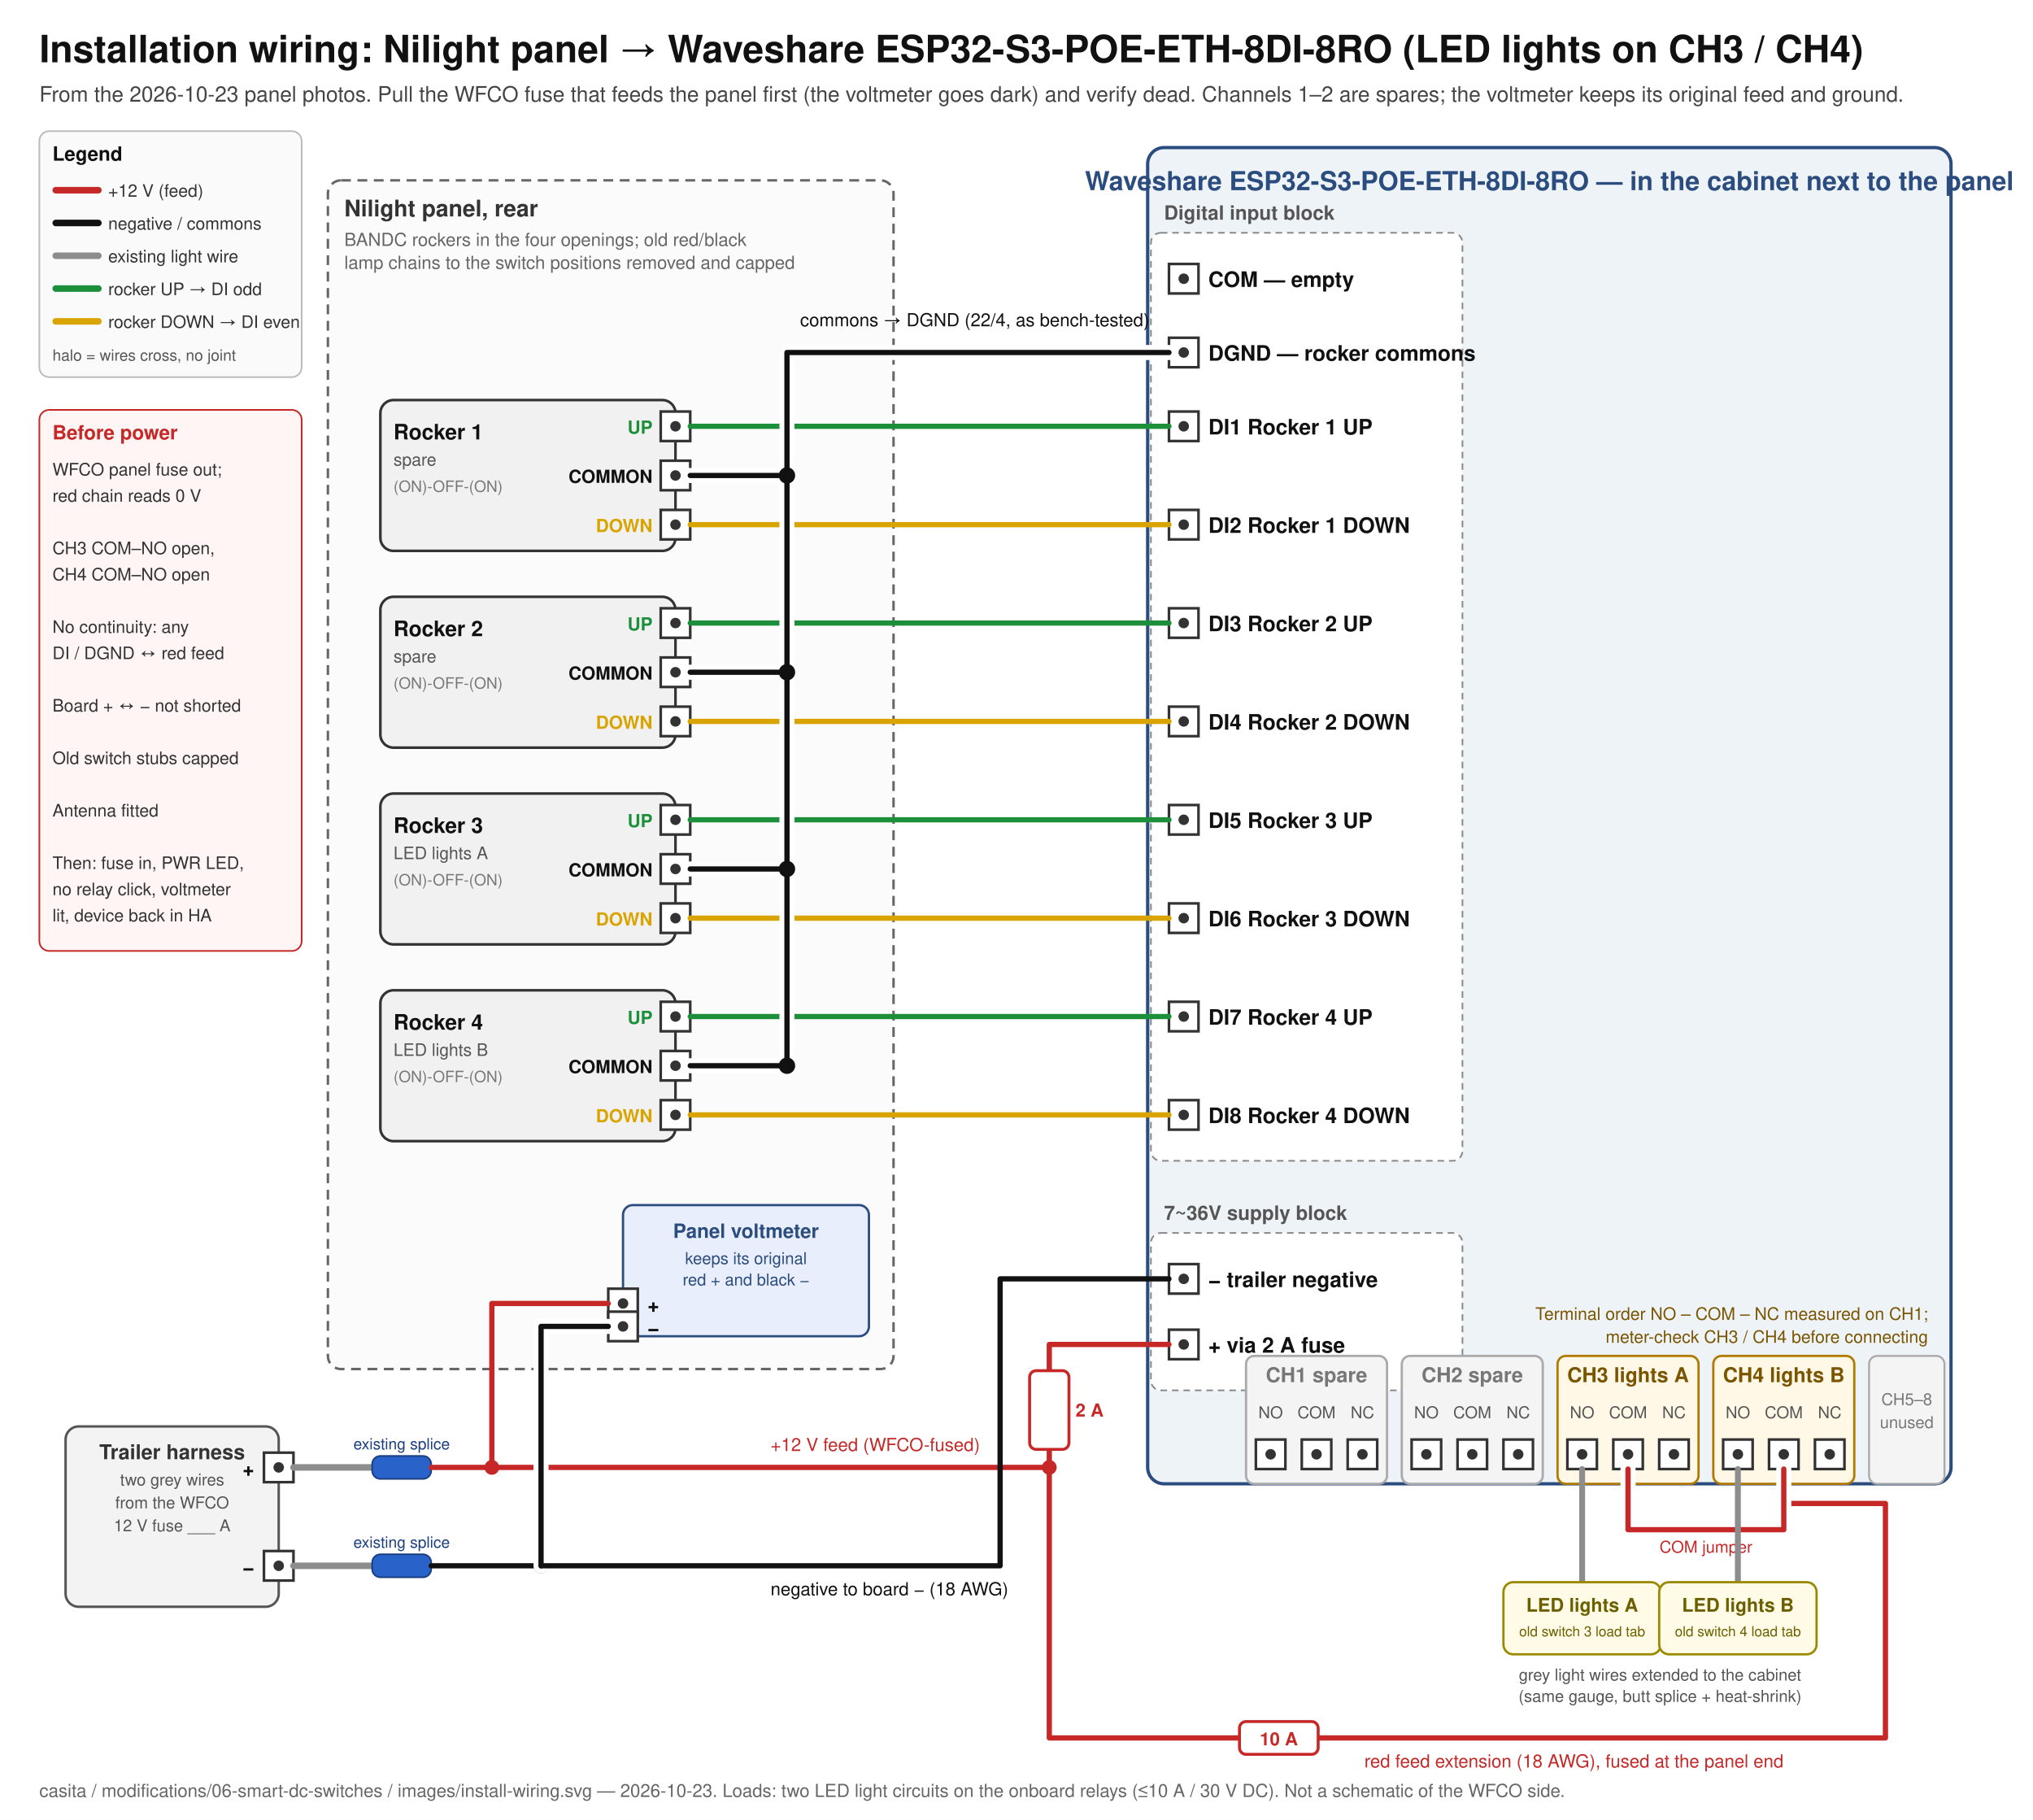
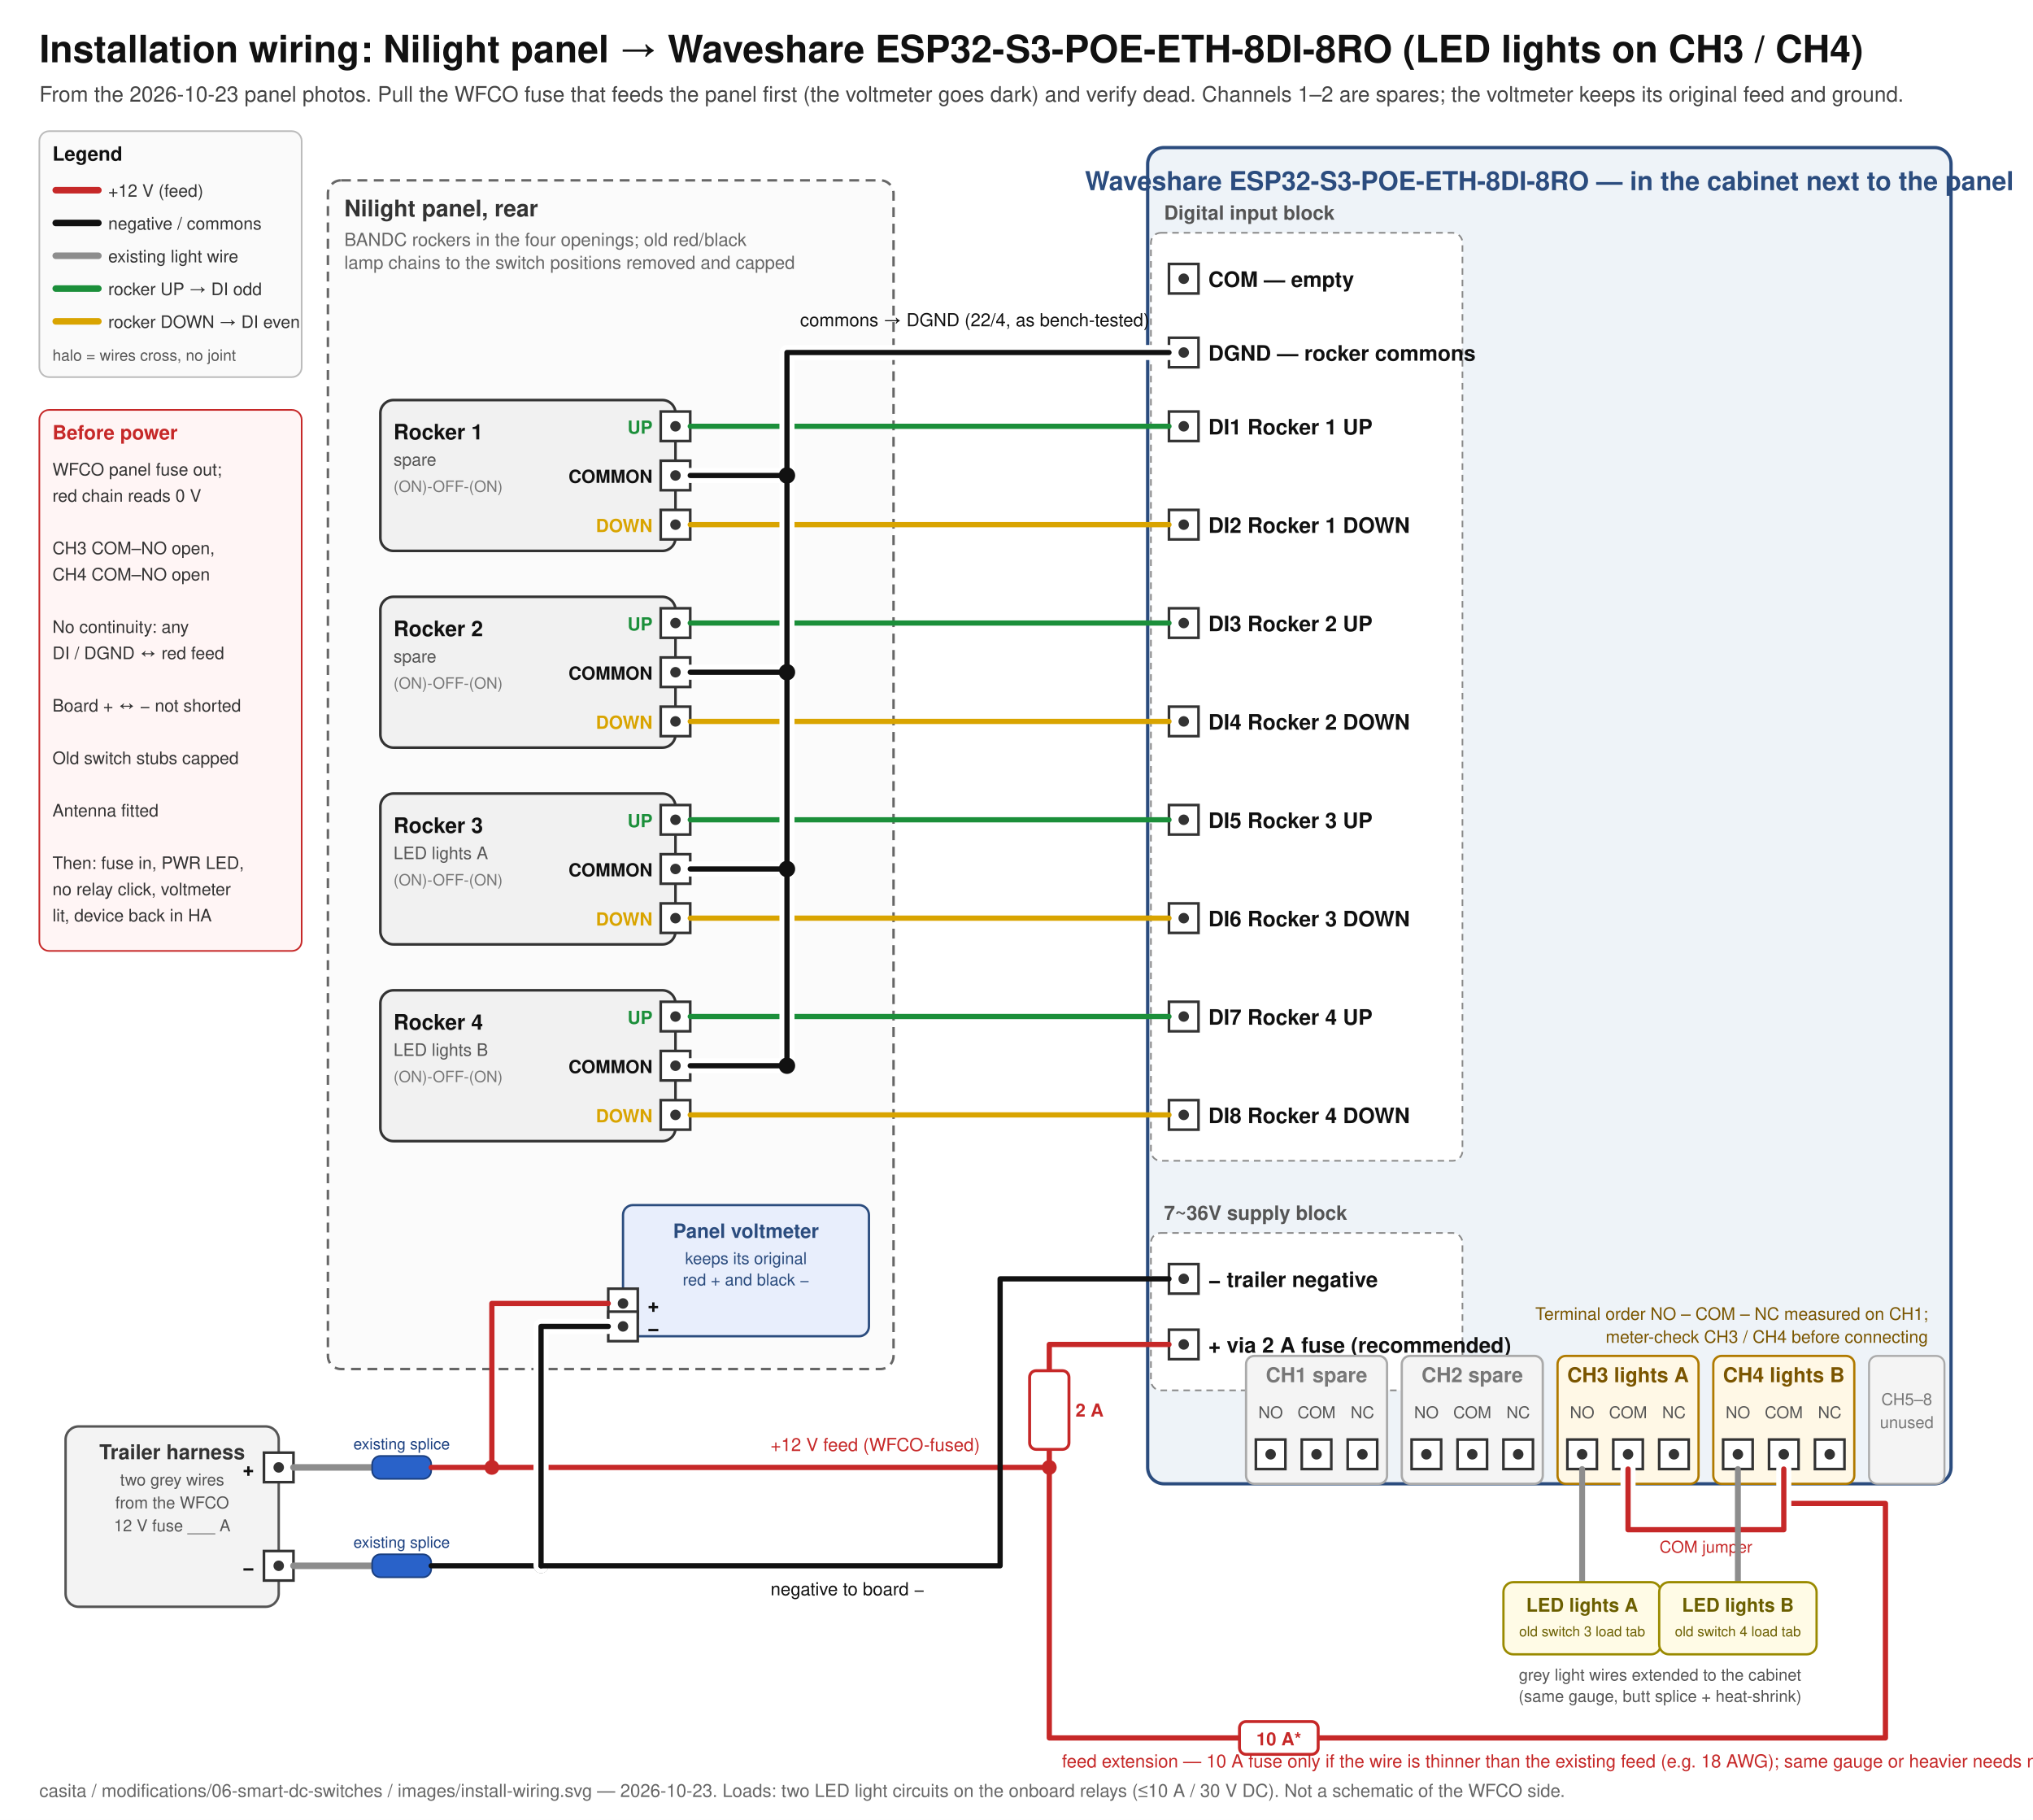
<svg xmlns="http://www.w3.org/2000/svg" width="1240" height="1110" viewBox="0 0 1240 1110" font-family="Helvetica, Arial, sans-serif">
  <rect width="1240" height="1110" fill="#fff" />
  <text x="24" y="38" font-size="23" font-weight="bold" fill="#111">Installation wiring: Nilight panel → Waveshare ESP32-S3-POE-ETH-8DI-8RO (LED lights on CH3 / CH4)</text>
  <text x="24" y="62" font-size="13" fill="#444">From the 2026-10-23 panel photos. Pull the WFCO fuse that feeds the panel first (the voltmeter goes dark) and verify dead. Channels 1–2 are spares; the voltmeter keeps its original feed and ground.</text>
  <rect x="700" y="90" width="490" height="815" rx="10" fill="#eef3f8" stroke="#2b4c7e" stroke-width="2" />
  <text x="945.0" y="116" font-size="16" font-weight="bold" text-anchor="middle" fill="#2b4c7e">Waveshare ESP32-S3-POE-ETH-8DI-8RO — in the cabinet next to the panel</text>
  <rect x="702" y="142" width="190" height="566" rx="6" fill="#fff" stroke="#888" stroke-dasharray="4 3" />
  <text x="710" y="134" font-size="12" font-weight="bold" fill="#555">Digital input block</text>
  <rect x="713" y="161" width="18" height="18" fill="#fff" stroke="#333" stroke-width="1.6" />
  <circle cx="722" cy="170" r="3.2" fill="#333" />
  <text x="737" y="175" font-size="13" font-weight="bold" fill="#111">COM  — empty</text>
  <rect x="713" y="206" width="18" height="18" fill="#fff" stroke="#333" stroke-width="1.6" />
  <circle cx="722" cy="215" r="3.2" fill="#333" />
  <text x="737" y="220" font-size="13" font-weight="bold" fill="#111">DGND — rocker commons</text>
  <rect x="713" y="251" width="18" height="18" fill="#fff" stroke="#333" stroke-width="1.6" />
  <circle cx="722" cy="260" r="3.2" fill="#333" />
  <text x="737" y="265" font-size="13" font-weight="bold" fill="#111">DI1  Rocker 1 UP</text>
  <rect x="713" y="311" width="18" height="18" fill="#fff" stroke="#333" stroke-width="1.6" />
  <circle cx="722" cy="320" r="3.2" fill="#333" />
  <text x="737" y="325" font-size="13" font-weight="bold" fill="#111">DI2  Rocker 1 DOWN</text>
  <rect x="713" y="371" width="18" height="18" fill="#fff" stroke="#333" stroke-width="1.6" />
  <circle cx="722" cy="380" r="3.2" fill="#333" />
  <text x="737" y="385" font-size="13" font-weight="bold" fill="#111">DI3  Rocker 2 UP</text>
  <rect x="713" y="431" width="18" height="18" fill="#fff" stroke="#333" stroke-width="1.6" />
  <circle cx="722" cy="440" r="3.2" fill="#333" />
  <text x="737" y="445" font-size="13" font-weight="bold" fill="#111">DI4  Rocker 2 DOWN</text>
  <rect x="713" y="491" width="18" height="18" fill="#fff" stroke="#333" stroke-width="1.6" />
  <circle cx="722" cy="500" r="3.2" fill="#333" />
  <text x="737" y="505" font-size="13" font-weight="bold" fill="#111">DI5  Rocker 3 UP</text>
  <rect x="713" y="551" width="18" height="18" fill="#fff" stroke="#333" stroke-width="1.6" />
  <circle cx="722" cy="560" r="3.2" fill="#333" />
  <text x="737" y="565" font-size="13" font-weight="bold" fill="#111">DI6  Rocker 3 DOWN</text>
  <rect x="713" y="611" width="18" height="18" fill="#fff" stroke="#333" stroke-width="1.6" />
  <circle cx="722" cy="620" r="3.2" fill="#333" />
  <text x="737" y="625" font-size="13" font-weight="bold" fill="#111">DI7  Rocker 4 UP</text>
  <rect x="713" y="671" width="18" height="18" fill="#fff" stroke="#333" stroke-width="1.6" />
  <circle cx="722" cy="680" r="3.2" fill="#333" />
  <text x="737" y="685" font-size="13" font-weight="bold" fill="#111">DI8  Rocker 4 DOWN</text>
  <rect x="702" y="752" width="190" height="96" rx="6" fill="#fff" stroke="#888" stroke-dasharray="4 3" />
  <text x="710" y="744" font-size="12" font-weight="bold" fill="#555">7~36V supply block</text>
  <rect x="713" y="771" width="18" height="18" fill="#fff" stroke="#333" stroke-width="1.6" />
  <circle cx="722" cy="780" r="3.2" fill="#333" />
  <text x="737" y="785" font-size="13" font-weight="bold" fill="#111">−  trailer negative</text>
  <rect x="713" y="811" width="18" height="18" fill="#fff" stroke="#333" stroke-width="1.6" />
  <circle cx="722" cy="820" r="3.2" fill="#333" />
-   <text x="737" y="825" font-size="13" font-weight="bold" fill="#111">+  via 2 A fuse</text>
+   <text x="737" y="825" font-size="13" font-weight="bold" fill="#111">+  via 2 A fuse (recommended)</text>
  <rect x="760" y="827" width="86" height="78" rx="5" fill="#f4f4f4" stroke="#aaa" stroke-width="1.4" />
  <text x="803" y="843" font-size="12.5" font-weight="bold" text-anchor="middle" fill="#777">CH1 spare</text>
  <text x="775" y="865" font-size="10" text-anchor="middle" fill="#555">NO</text>
  <rect x="766" y="878" width="18" height="18" fill="#fff" stroke="#333" stroke-width="1.6" />
  <circle cx="775" cy="887" r="3.2" fill="#333" />
  <text x="803" y="865" font-size="10" text-anchor="middle" fill="#555">COM</text>
  <rect x="794" y="878" width="18" height="18" fill="#fff" stroke="#333" stroke-width="1.6" />
  <circle cx="803" cy="887" r="3.2" fill="#333" />
  <text x="831" y="865" font-size="10" text-anchor="middle" fill="#555">NC</text>
  <rect x="822" y="878" width="18" height="18" fill="#fff" stroke="#333" stroke-width="1.6" />
  <circle cx="831" cy="887" r="3.2" fill="#333" />
  <rect x="855" y="827" width="86" height="78" rx="5" fill="#f4f4f4" stroke="#aaa" stroke-width="1.4" />
  <text x="898" y="843" font-size="12.5" font-weight="bold" text-anchor="middle" fill="#777">CH2 spare</text>
  <text x="870" y="865" font-size="10" text-anchor="middle" fill="#555">NO</text>
  <rect x="861" y="878" width="18" height="18" fill="#fff" stroke="#333" stroke-width="1.6" />
  <circle cx="870" cy="887" r="3.2" fill="#333" />
  <text x="898" y="865" font-size="10" text-anchor="middle" fill="#555">COM</text>
  <rect x="889" y="878" width="18" height="18" fill="#fff" stroke="#333" stroke-width="1.6" />
  <circle cx="898" cy="887" r="3.2" fill="#333" />
  <text x="926" y="865" font-size="10" text-anchor="middle" fill="#555">NC</text>
  <rect x="917" y="878" width="18" height="18" fill="#fff" stroke="#333" stroke-width="1.6" />
  <circle cx="926" cy="887" r="3.2" fill="#333" />
  <rect x="950" y="827" width="86" height="78" rx="5" fill="#fff8e6" stroke="#b07a00" stroke-width="1.4" />
  <text x="993" y="843" font-size="12.5" font-weight="bold" text-anchor="middle" fill="#7a5500">CH3 lights A</text>
  <text x="965" y="865" font-size="10" text-anchor="middle" fill="#555">NO</text>
  <rect x="956" y="878" width="18" height="18" fill="#fff" stroke="#333" stroke-width="1.6" />
  <circle cx="965" cy="887" r="3.2" fill="#333" />
  <text x="993" y="865" font-size="10" text-anchor="middle" fill="#555">COM</text>
  <rect x="984" y="878" width="18" height="18" fill="#fff" stroke="#333" stroke-width="1.6" />
  <circle cx="993" cy="887" r="3.2" fill="#333" />
  <text x="1021" y="865" font-size="10" text-anchor="middle" fill="#555">NC</text>
  <rect x="1012" y="878" width="18" height="18" fill="#fff" stroke="#333" stroke-width="1.6" />
  <circle cx="1021" cy="887" r="3.2" fill="#333" />
  <rect x="1045" y="827" width="86" height="78" rx="5" fill="#fff8e6" stroke="#b07a00" stroke-width="1.4" />
  <text x="1088" y="843" font-size="12.5" font-weight="bold" text-anchor="middle" fill="#7a5500">CH4 lights B</text>
  <text x="1060" y="865" font-size="10" text-anchor="middle" fill="#555">NO</text>
  <rect x="1051" y="878" width="18" height="18" fill="#fff" stroke="#333" stroke-width="1.6" />
  <circle cx="1060" cy="887" r="3.2" fill="#333" />
  <text x="1088" y="865" font-size="10" text-anchor="middle" fill="#555">COM</text>
  <rect x="1079" y="878" width="18" height="18" fill="#fff" stroke="#333" stroke-width="1.6" />
  <circle cx="1088" cy="887" r="3.2" fill="#333" />
  <text x="1116" y="865" font-size="10" text-anchor="middle" fill="#555">NC</text>
  <rect x="1107" y="878" width="18" height="18" fill="#fff" stroke="#333" stroke-width="1.6" />
  <circle cx="1116" cy="887" r="3.2" fill="#333" />
  <rect x="1140" y="827" width="46" height="78" rx="5" fill="#f4f4f4" stroke="#aaa" stroke-width="1.2" />
  <text x="1163" y="857" font-size="10" text-anchor="middle" fill="#777">CH5–8</text>
  <text x="1163" y="871" font-size="10" text-anchor="middle" fill="#777">unused</text>
  <text x="1176" y="805" font-size="10.5" text-anchor="end" fill="#7a5500">Terminal order NO – COM – NC measured on CH1;</text>
  <text x="1176" y="819" font-size="10.5" text-anchor="end" fill="#7a5500">meter-check CH3 / CH4 before connecting</text>
  <rect x="200" y="110" width="345" height="725" rx="8" fill="#fbfbfb" stroke="#666" stroke-width="1.5" stroke-dasharray="6 4" />
  <text x="210" y="132" font-size="14" font-weight="bold" fill="#333">Nilight panel, rear</text>
  <text x="210" y="150" font-size="11" fill="#666">BANDC rockers in the four openings; old red/black</text>
  <text x="210" y="164" font-size="11" fill="#666">lamp chains to the switch positions removed and capped</text>
  <rect x="232" y="244" width="180" height="92" rx="8" fill="#f1f1f1" stroke="#333" stroke-width="1.6" />
  <text x="240" y="268" font-size="13" font-weight="bold" fill="#111">Rocker 1</text>
  <text x="240" y="284" font-size="10.5" fill="#555">spare</text>
  <text x="240" y="300" font-size="9.5" fill="#777">(ON)-OFF-(ON)</text>
  <rect x="403" y="251" width="18" height="18" fill="#fff" stroke="#333" stroke-width="1.6" />
  <circle cx="412" cy="260" r="3.2" fill="#333" />
  <text x="398" y="264.5" font-size="11" font-weight="bold" text-anchor="end" fill="#1b8f3a">UP</text>
  <rect x="403" y="281" width="18" height="18" fill="#fff" stroke="#333" stroke-width="1.6" />
  <circle cx="412" cy="290" r="3.2" fill="#333" />
  <text x="398" y="294.5" font-size="11" font-weight="bold" text-anchor="end" fill="#111111">COMMON</text>
  <rect x="403" y="311" width="18" height="18" fill="#fff" stroke="#333" stroke-width="1.6" />
  <circle cx="412" cy="320" r="3.2" fill="#333" />
  <text x="398" y="324.5" font-size="11" font-weight="bold" text-anchor="end" fill="#d9a400">DOWN</text>
  <rect x="232" y="364" width="180" height="92" rx="8" fill="#f1f1f1" stroke="#333" stroke-width="1.6" />
  <text x="240" y="388" font-size="13" font-weight="bold" fill="#111">Rocker 2</text>
  <text x="240" y="404" font-size="10.5" fill="#555">spare</text>
  <text x="240" y="420" font-size="9.5" fill="#777">(ON)-OFF-(ON)</text>
  <rect x="403" y="371" width="18" height="18" fill="#fff" stroke="#333" stroke-width="1.6" />
  <circle cx="412" cy="380" r="3.2" fill="#333" />
  <text x="398" y="384.5" font-size="11" font-weight="bold" text-anchor="end" fill="#1b8f3a">UP</text>
  <rect x="403" y="401" width="18" height="18" fill="#fff" stroke="#333" stroke-width="1.6" />
  <circle cx="412" cy="410" r="3.2" fill="#333" />
  <text x="398" y="414.5" font-size="11" font-weight="bold" text-anchor="end" fill="#111111">COMMON</text>
  <rect x="403" y="431" width="18" height="18" fill="#fff" stroke="#333" stroke-width="1.6" />
  <circle cx="412" cy="440" r="3.2" fill="#333" />
  <text x="398" y="444.5" font-size="11" font-weight="bold" text-anchor="end" fill="#d9a400">DOWN</text>
  <rect x="232" y="484" width="180" height="92" rx="8" fill="#f1f1f1" stroke="#333" stroke-width="1.6" />
  <text x="240" y="508" font-size="13" font-weight="bold" fill="#111">Rocker 3</text>
  <text x="240" y="524" font-size="10.5" fill="#555">LED lights A</text>
  <text x="240" y="540" font-size="9.5" fill="#777">(ON)-OFF-(ON)</text>
  <rect x="403" y="491" width="18" height="18" fill="#fff" stroke="#333" stroke-width="1.6" />
  <circle cx="412" cy="500" r="3.2" fill="#333" />
  <text x="398" y="504.5" font-size="11" font-weight="bold" text-anchor="end" fill="#1b8f3a">UP</text>
  <rect x="403" y="521" width="18" height="18" fill="#fff" stroke="#333" stroke-width="1.6" />
  <circle cx="412" cy="530" r="3.2" fill="#333" />
  <text x="398" y="534.5" font-size="11" font-weight="bold" text-anchor="end" fill="#111111">COMMON</text>
  <rect x="403" y="551" width="18" height="18" fill="#fff" stroke="#333" stroke-width="1.6" />
  <circle cx="412" cy="560" r="3.2" fill="#333" />
  <text x="398" y="564.5" font-size="11" font-weight="bold" text-anchor="end" fill="#d9a400">DOWN</text>
  <rect x="232" y="604" width="180" height="92" rx="8" fill="#f1f1f1" stroke="#333" stroke-width="1.6" />
  <text x="240" y="628" font-size="13" font-weight="bold" fill="#111">Rocker 4</text>
  <text x="240" y="644" font-size="10.5" fill="#555">LED lights B</text>
  <text x="240" y="660" font-size="9.5" fill="#777">(ON)-OFF-(ON)</text>
  <rect x="403" y="611" width="18" height="18" fill="#fff" stroke="#333" stroke-width="1.6" />
  <circle cx="412" cy="620" r="3.2" fill="#333" />
  <text x="398" y="624.5" font-size="11" font-weight="bold" text-anchor="end" fill="#1b8f3a">UP</text>
  <rect x="403" y="641" width="18" height="18" fill="#fff" stroke="#333" stroke-width="1.6" />
  <circle cx="412" cy="650" r="3.2" fill="#333" />
  <text x="398" y="654.5" font-size="11" font-weight="bold" text-anchor="end" fill="#111111">COMMON</text>
  <rect x="403" y="671" width="18" height="18" fill="#fff" stroke="#333" stroke-width="1.6" />
  <circle cx="412" cy="680" r="3.2" fill="#333" />
  <text x="398" y="684.5" font-size="11" font-weight="bold" text-anchor="end" fill="#d9a400">DOWN</text>
  <rect x="380" y="735" width="150" height="80" rx="6" fill="#e8eefc" stroke="#2b4c7e" stroke-width="1.4" />
  <text x="455" y="755" font-size="12" font-weight="bold" text-anchor="middle" fill="#2b4c7e">Panel voltmeter</text>
  <text x="455" y="771" font-size="10" text-anchor="middle" fill="#2b4c7e">keeps its original</text>
  <text x="455" y="784" font-size="10" text-anchor="middle" fill="#2b4c7e">red + and black −</text>
  <rect x="371" y="786" width="18" height="18" fill="#fff" stroke="#333" stroke-width="1.6" />
  <circle cx="380" cy="795" r="3.2" fill="#333" />
  <text x="395" y="800" font-size="12" font-weight="bold" fill="#111">+</text>
  <rect x="371" y="800" width="18" height="18" fill="#fff" stroke="#333" stroke-width="1.6" />
  <circle cx="380" cy="809" r="3.2" fill="#333" />
  <text x="395" y="814" font-size="12" font-weight="bold" fill="#111">−</text>
  <rect x="40" y="870" width="130" height="110" rx="8" fill="#f3f3f3" stroke="#555" stroke-width="1.5" />
  <text x="105" y="890" font-size="12.5" font-weight="bold" text-anchor="middle" fill="#333">Trailer harness</text>
  <text x="105" y="906" font-size="10" text-anchor="middle" fill="#555">two grey wires</text>
  <text x="105" y="920" font-size="10" text-anchor="middle" fill="#555">from the WFCO</text>
  <text x="105" y="934" font-size="10" text-anchor="middle" fill="#555">12 V fuse ___ A</text>
  <rect x="161" y="886" width="18" height="18" fill="#fff" stroke="#333" stroke-width="1.6" />
  <circle cx="170" cy="895" r="3.2" fill="#333" />
  <text x="155" y="900" font-size="12" font-weight="bold" text-anchor="end" fill="#111">+</text>
  <rect x="161" y="946" width="18" height="18" fill="#fff" stroke="#333" stroke-width="1.6" />
  <circle cx="170" cy="955" r="3.2" fill="#333" />
  <text x="155" y="960" font-size="12" font-weight="bold" text-anchor="end" fill="#111">−</text>
  <path d="M179 895 H227" fill="none" stroke="#8d8d8d" stroke-width="4" stroke-linecap="round" stroke-linejoin="round" />
  <path d="M179 955 H227" fill="none" stroke="#8d8d8d" stroke-width="4" stroke-linecap="round" stroke-linejoin="round" />
  <rect x="227" y="888" width="36" height="14" rx="5" fill="#2962c9" stroke="#1a3f80" />
  <text x="245" y="884" font-size="9.5" text-anchor="middle" fill="#1a3f80">existing splice</text>
  <rect x="227" y="948" width="36" height="14" rx="5" fill="#2962c9" stroke="#1a3f80" />
  <text x="245" y="944" font-size="9.5" text-anchor="middle" fill="#1a3f80">existing splice</text>
  <path d="M421 260 H713" fill="none" stroke="#1b8f3a" stroke-width="3.2" stroke-linecap="round" stroke-linejoin="round" />
  <path d="M421 320 H713" fill="none" stroke="#d9a400" stroke-width="3.2" stroke-linecap="round" stroke-linejoin="round" />
  <path d="M421 380 H713" fill="none" stroke="#1b8f3a" stroke-width="3.2" stroke-linecap="round" stroke-linejoin="round" />
  <path d="M421 440 H713" fill="none" stroke="#d9a400" stroke-width="3.2" stroke-linecap="round" stroke-linejoin="round" />
  <path d="M421 500 H713" fill="none" stroke="#1b8f3a" stroke-width="3.2" stroke-linecap="round" stroke-linejoin="round" />
  <path d="M421 560 H713" fill="none" stroke="#d9a400" stroke-width="3.2" stroke-linecap="round" stroke-linejoin="round" />
  <path d="M421 620 H713" fill="none" stroke="#1b8f3a" stroke-width="3.2" stroke-linecap="round" stroke-linejoin="round" />
  <path d="M421 680 H713" fill="none" stroke="#d9a400" stroke-width="3.2" stroke-linecap="round" stroke-linejoin="round" />
  <path d="M421 290 H480 M421 410 H480 M421 530 H480 M421 650 H480" fill="none" stroke="#fff" stroke-width="9.2" stroke-linecap="round" stroke-linejoin="round" />
  <path d="M421 290 H480 M421 410 H480 M421 530 H480 M421 650 H480" fill="none" stroke="#111111" stroke-width="3.2" stroke-linecap="round" stroke-linejoin="round" />
  <path d="M480 650 V215 H713" fill="none" stroke="#fff" stroke-width="9.2" stroke-linecap="round" stroke-linejoin="round" />
  <path d="M480 650 V215 H713" fill="none" stroke="#111111" stroke-width="3.2" stroke-linecap="round" stroke-linejoin="round" />
  <circle cx="480" cy="290" r="5" fill="#111111" />
  <circle cx="480" cy="410" r="5" fill="#111111" />
  <circle cx="480" cy="530" r="5" fill="#111111" />
  <circle cx="480" cy="650" r="5" fill="#111111" />
  <text x="488" y="199" font-size="11" fill="#111">commons → DGND (22/4, as bench-tested)</text>
  <path d="M263 895 H300 V795 H371" fill="none" stroke="#c62828" stroke-width="3.2" stroke-linecap="round" stroke-linejoin="round" />
  <path d="M300 895 H640" fill="none" stroke="#c62828" stroke-width="3.2" stroke-linecap="round" stroke-linejoin="round" />
  <circle cx="300" cy="895" r="4.5" fill="#c62828" />
  <circle cx="640" cy="895" r="4.5" fill="#c62828" />
  <path d="M640 895 V820 H713" fill="none" stroke="#c62828" stroke-width="3.2" stroke-linecap="round" stroke-linejoin="round" />
  <rect x="628" y="836" width="24" height="48" rx="4" fill="#fff" stroke="#c62828" stroke-width="1.8" />
  <text x="656" y="864" font-size="11" font-weight="bold" fill="#c62828">2 A</text>
  <path d="M640 895 V1060 H1150 V917 H1088 V896" fill="none" stroke="#c62828" stroke-width="3.2" stroke-linecap="round" stroke-linejoin="round" />
  <rect x="756" y="1050" width="48" height="20" rx="4" fill="#fff" stroke="#c62828" stroke-width="1.8" />
-   <text x="780" y="1064.5" font-size="11" font-weight="bold" text-anchor="middle" fill="#c62828">10 A</text>
-   <text x="960" y="1078" font-size="11" text-anchor="middle" fill="#c62828">red feed extension (18 AWG), fused at the panel end</text>
+   <text x="780" y="1064.5" font-size="11" font-weight="bold" text-anchor="middle" fill="#c62828">10 A*</text>
+   <text x="960" y="1078" font-size="11" text-anchor="middle" fill="#c62828">feed extension — 10 A fuse only if the wire is thinner than the existing feed (e.g. 18 AWG); same gauge or heavier needs no fuse</text>
  <path d="M1088 896 V933 H993 V896" fill="none" stroke="#fff" stroke-width="9.2" stroke-linecap="round" stroke-linejoin="round" />
  <path d="M1088 896 V933 H993 V896" fill="none" stroke="#c62828" stroke-width="3.2" stroke-linecap="round" stroke-linejoin="round" />
  <text x="1040.5" y="947" font-size="10" text-anchor="middle" fill="#c62828">COM jumper</text>
  <path d="M263 955 H330" fill="none" stroke="#111111" stroke-width="3.2" stroke-linecap="round" stroke-linejoin="round" />
  <circle cx="330" cy="955" r="4.5" fill="#111111" />
  <path d="M330 955 V809 H371" fill="none" stroke="#fff" stroke-width="9.2" stroke-linecap="round" stroke-linejoin="round" />
  <path d="M330 955 V809 H371" fill="none" stroke="#111111" stroke-width="3.2" stroke-linecap="round" stroke-linejoin="round" />
  <path d="M330 955 H610 V780 H713" fill="none" stroke="#111111" stroke-width="3.2" stroke-linecap="round" stroke-linejoin="round" />
-   <text x="470" y="973" font-size="11" fill="#111">negative to board −  (18 AWG)</text>
+   <text x="470" y="973" font-size="11" fill="#111">negative to board −</text>
  <text x="470" y="885" font-size="11" fill="#c62828">+12 V feed (WFCO-fused)</text>
  <path d="M965 896 V965" fill="none" stroke="#8d8d8d" stroke-width="3.6" stroke-linecap="round" stroke-linejoin="round" />
  <rect x="917" y="965" width="96" height="44" rx="6" fill="#fffbe6" stroke="#9a8a00" stroke-width="1.4" />
  <text x="965" y="983" font-size="11.5" font-weight="bold" text-anchor="middle" fill="#6b5f00">LED lights A</text>
  <text x="965" y="998" font-size="8.5" text-anchor="middle" fill="#6b5f00">old switch 3 load tab</text>
  <path d="M1060 896 V965" fill="none" stroke="#8d8d8d" stroke-width="3.6" stroke-linecap="round" stroke-linejoin="round" />
  <rect x="1012" y="965" width="96" height="44" rx="6" fill="#fffbe6" stroke="#9a8a00" stroke-width="1.4" />
  <text x="1060" y="983" font-size="11.5" font-weight="bold" text-anchor="middle" fill="#6b5f00">LED lights B</text>
  <text x="1060" y="998" font-size="8.5" text-anchor="middle" fill="#6b5f00">old switch 4 load tab</text>
  <text x="1012.5" y="1025" font-size="10" text-anchor="middle" fill="#555">grey light wires extended to the cabinet</text>
  <text x="1012.5" y="1038" font-size="10" text-anchor="middle" fill="#555">(same gauge, butt splice + heat-shrink)</text>
  <rect x="24" y="80" width="160" height="150" rx="6" fill="#fafafa" stroke="#bbb" />
  <text x="32" y="98" font-size="12" font-weight="bold" fill="#111">Legend</text>
  <line x1="34" y1="116" x2="60" y2="116" stroke="#c62828" stroke-width="4" stroke-linecap="round" />
  <text x="66" y="120" font-size="10.5" fill="#333">+12 V (feed)</text>
  <line x1="34" y1="136" x2="60" y2="136" stroke="#111111" stroke-width="4" stroke-linecap="round" />
  <text x="66" y="140" font-size="10.5" fill="#333">negative / commons</text>
  <line x1="34" y1="156" x2="60" y2="156" stroke="#8d8d8d" stroke-width="4" stroke-linecap="round" />
  <text x="66" y="160" font-size="10.5" fill="#333">existing light wire</text>
  <line x1="34" y1="176" x2="60" y2="176" stroke="#1b8f3a" stroke-width="4" stroke-linecap="round" />
  <text x="66" y="180" font-size="10.5" fill="#333">rocker UP → DI odd</text>
  <line x1="34" y1="196" x2="60" y2="196" stroke="#d9a400" stroke-width="4" stroke-linecap="round" />
  <text x="66" y="200" font-size="10.5" fill="#333">rocker DOWN → DI even</text>
  <text x="32" y="220" font-size="9.5" fill="#555">halo = wires cross, no joint</text>
  <rect x="24" y="250" width="160" height="330" rx="6" fill="#fff5f5" stroke="#c62828" />
  <text x="32" y="268" font-size="12" font-weight="bold" fill="#c62828">Before power</text>
  <text x="32" y="290" font-size="10.5" fill="#333">WFCO panel fuse out;</text>
  <text x="32" y="306" font-size="10.5" fill="#333">red chain reads 0 V</text>
  <text x="32" y="322" font-size="10.5" fill="#333" />
  <text x="32" y="338" font-size="10.5" fill="#333">CH3 COM–NO open,</text>
  <text x="32" y="354" font-size="10.5" fill="#333">CH4 COM–NO open</text>
  <text x="32" y="370" font-size="10.5" fill="#333" />
  <text x="32" y="386" font-size="10.5" fill="#333">No continuity: any</text>
  <text x="32" y="402" font-size="10.5" fill="#333">DI / DGND ↔ red feed</text>
  <text x="32" y="418" font-size="10.5" fill="#333" />
  <text x="32" y="434" font-size="10.5" fill="#333">Board + ↔ − not shorted</text>
  <text x="32" y="450" font-size="10.5" fill="#333" />
  <text x="32" y="466" font-size="10.5" fill="#333">Old switch stubs capped</text>
  <text x="32" y="482" font-size="10.5" fill="#333" />
  <text x="32" y="498" font-size="10.5" fill="#333">Antenna fitted</text>
  <text x="32" y="514" font-size="10.5" fill="#333" />
  <text x="32" y="530" font-size="10.5" fill="#333">Then: fuse in, PWR LED,</text>
  <text x="32" y="546" font-size="10.5" fill="#333">no relay click, voltmeter</text>
  <text x="32" y="562" font-size="10.5" fill="#333">lit, device back in HA</text>
  <text x="24" y="1096" font-size="11" fill="#666">casita / modifications/06-smart-dc-switches / images/install-wiring.svg — 2026-10-23. Loads: two LED light circuits on the onboard relays (≤10 A / 30 V DC). Not a schematic of the WFCO side.</text>
</svg>
